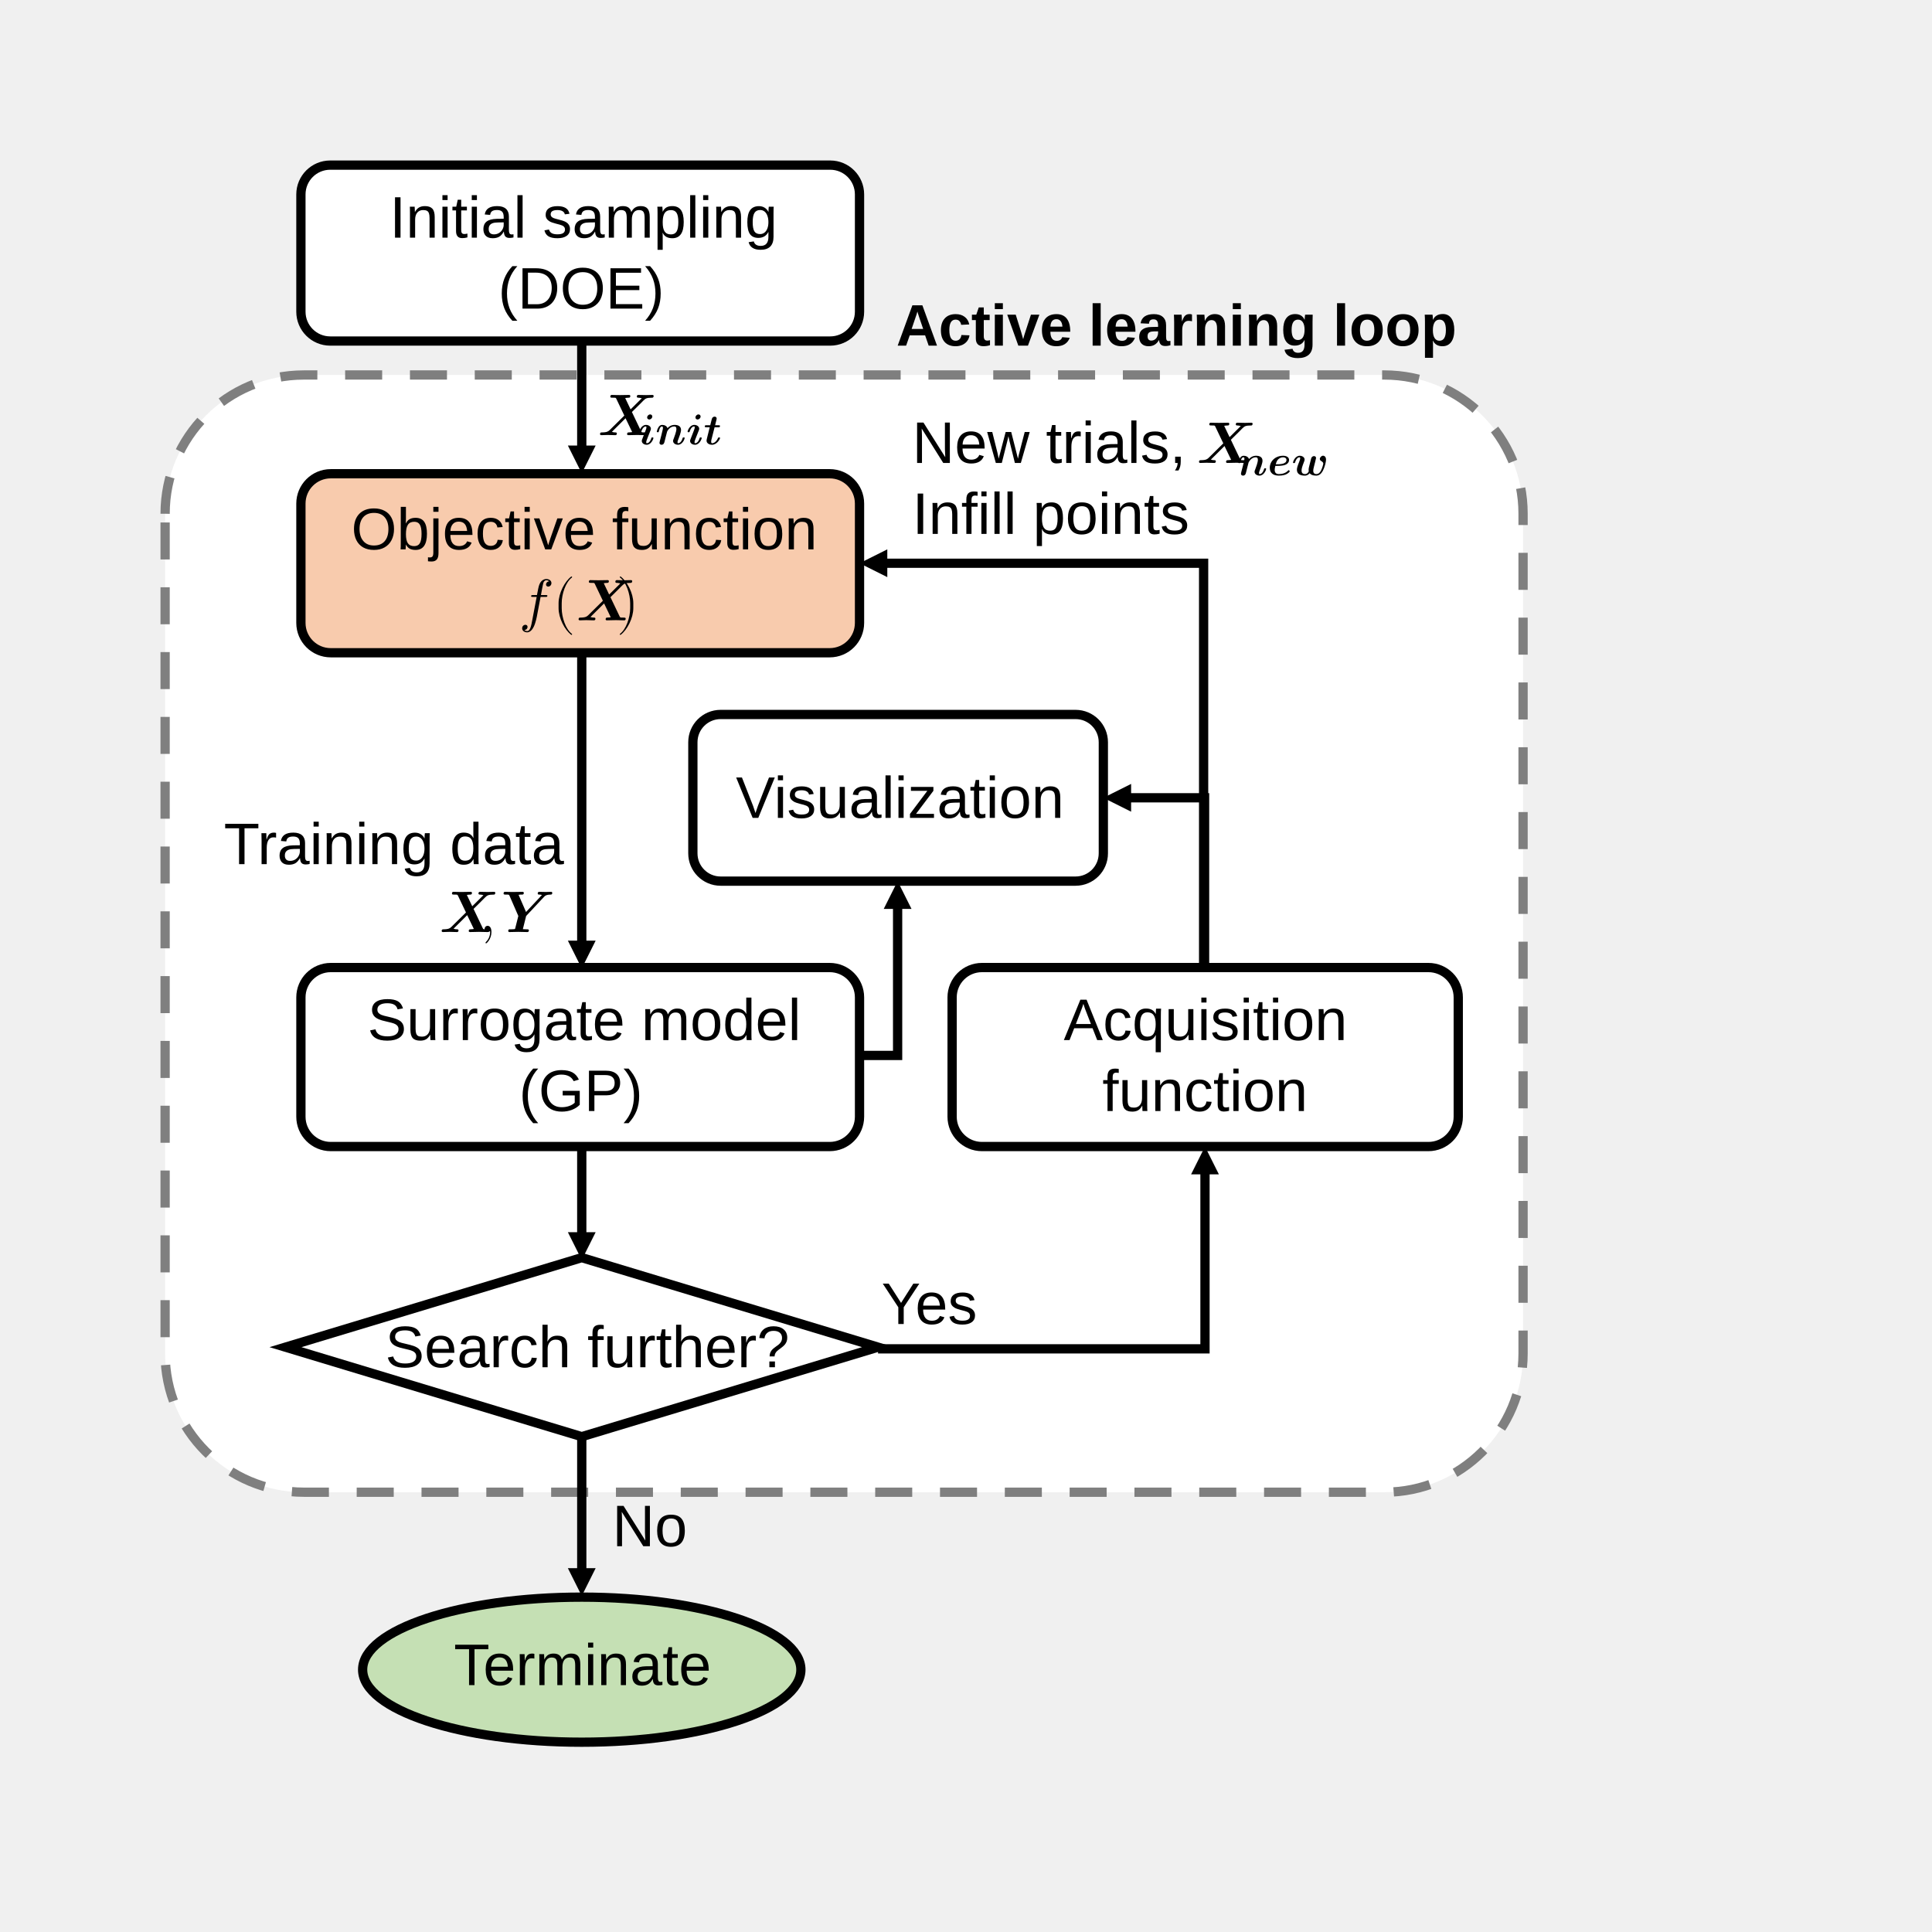
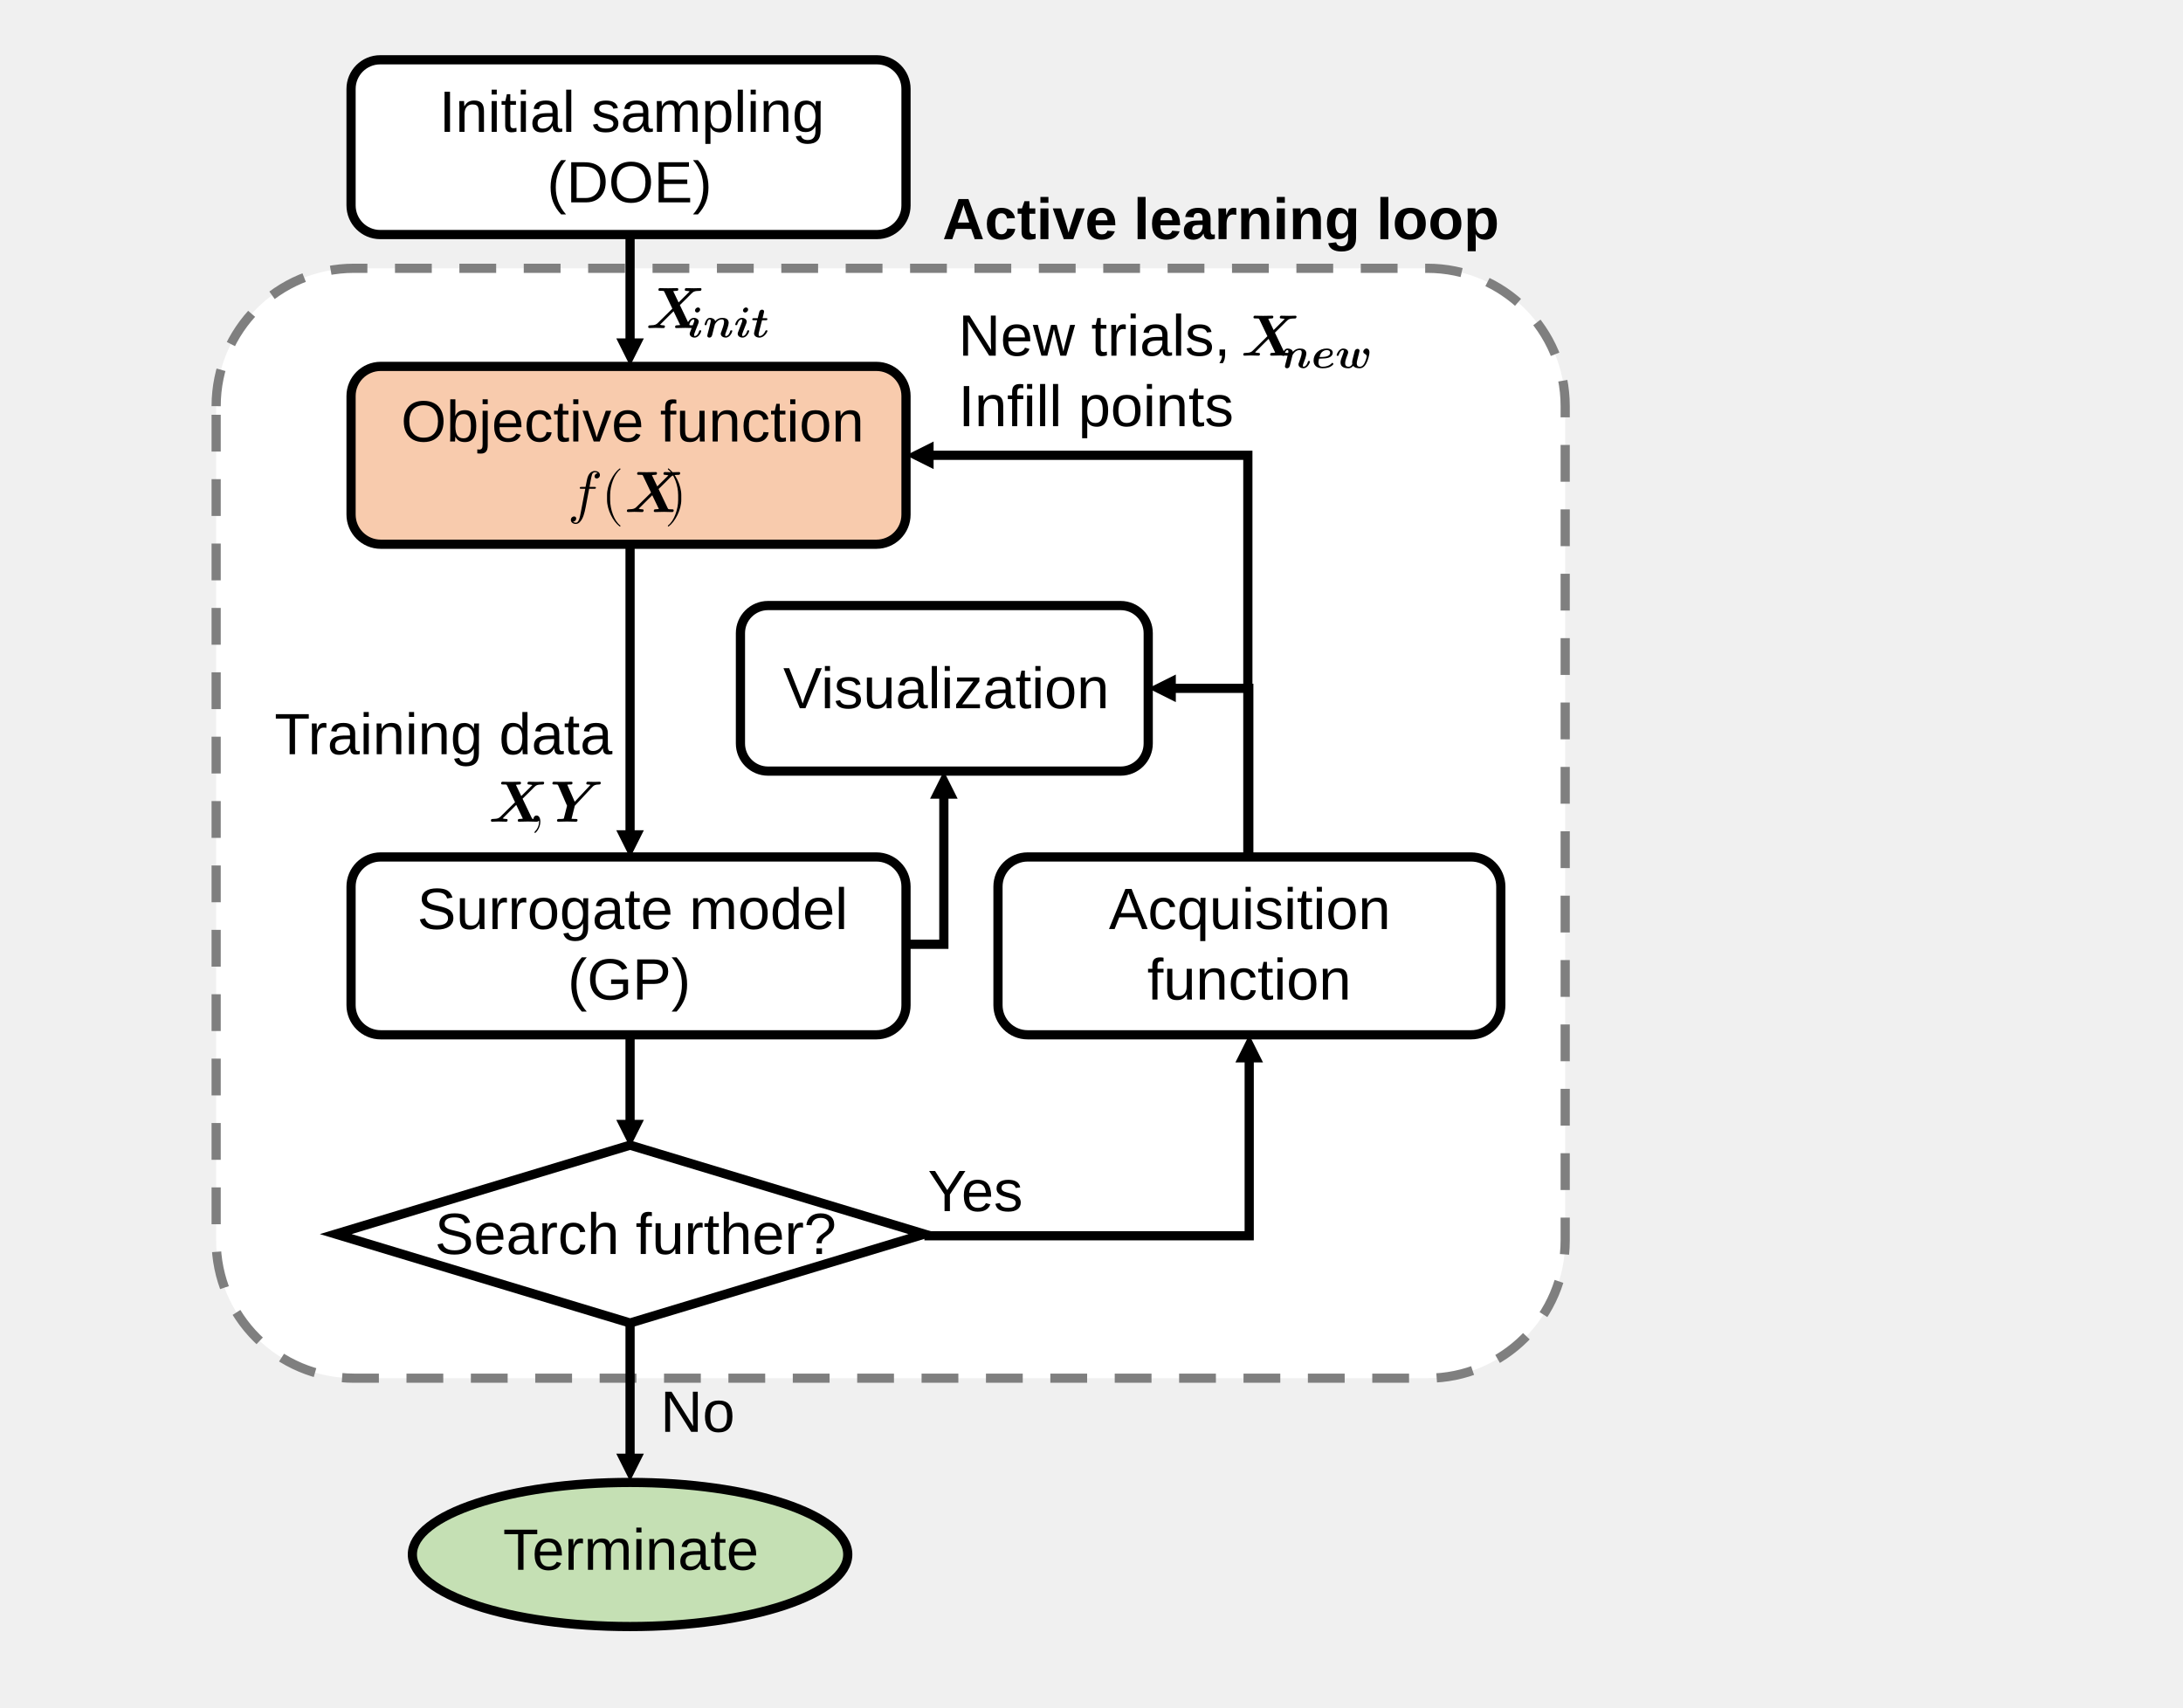
- <svg xmlns="http://www.w3.org/2000/svg" width="626" height="626" overflow="hidden">
+ <svg xmlns="http://www.w3.org/2000/svg" width="712" height="557" overflow="hidden">
  <defs>
    <clipPath id="clip0">
-       <rect x="107" y="65" width="626" height="626" />
+       <rect x="90" y="99" width="712" height="557" />
    </clipPath>
  </defs>
-   <g clip-path="url(#clip0)" transform="translate(-107 -65)">
+   <g clip-path="url(#clip0)" transform="translate(-90 -99)">
    <path d="M160.5 231.464C160.5 206.631 180.631 186.5 205.464 186.5L555.536 186.5C580.369 186.5 600.5 206.631 600.5 231.464L600.5 503.536C600.5 528.369 580.369 548.5 555.536 548.5L205.464 548.5C180.631 548.5 160.5 528.369 160.5 503.536Z" stroke="#7F7F7F" stroke-width="3" stroke-miterlimit="8" stroke-dasharray="12 9" fill="#FFFFFF" fill-rule="evenodd" />
    <path d="M199.5 501.5 295.5 472.5 391.5 501.5 295.5 530.5Z" stroke="#000000" stroke-width="3" stroke-miterlimit="8" fill="#FFFFFF" fill-rule="evenodd" />
    <path d="M204.5 388.167C204.5 382.828 208.828 378.5 214.167 378.5L375.833 378.5C381.172 378.5 385.5 382.828 385.5 388.167L385.5 426.833C385.5 432.172 381.172 436.5 375.833 436.5L214.167 436.5C208.828 436.5 204.5 432.172 204.5 426.833Z" stroke="#000000" stroke-width="3" stroke-miterlimit="8" fill="#FFFFFF" fill-rule="evenodd" />
    <text font-family="Arial,Arial_MSFontService,sans-serif" font-weight="400" font-size="19" transform="translate(226.076 402)">Surrogate model <tspan font-size="19" x="49.087" y="23">(GP)</tspan>
    </text>
    <path d="M415.5 388.167C415.5 382.828 419.828 378.5 425.167 378.5L569.833 378.5C575.172 378.5 579.5 382.828 579.5 388.167L579.5 426.833C579.5 432.172 575.172 436.5 569.833 436.5L425.167 436.5C419.828 436.5 415.5 432.172 415.5 426.833Z" stroke="#000000" stroke-width="3" stroke-miterlimit="8" fill="#FFFFFF" fill-rule="evenodd" />
    <text font-family="Arial,Arial_MSFontService,sans-serif" font-weight="400" font-size="19" transform="translate(451.68 402)">Acquisition <tspan font-size="19" x="12.5" y="23">function</tspan>
    </text>
    <path d="M204.5 228.167C204.5 222.828 208.828 218.5 214.167 218.5L375.833 218.5C381.172 218.5 385.5 222.828 385.5 228.167L385.5 266.833C385.5 272.172 381.172 276.5 375.833 276.5L214.167 276.5C208.828 276.5 204.5 272.172 204.5 266.833Z" stroke="#000000" stroke-width="3" stroke-miterlimit="8" fill="#F8CBAD" fill-rule="evenodd" />
    <text font-family="Arial,Arial_MSFontService,sans-serif" font-weight="400" font-size="19" transform="translate(220.793 243)">Objective function<tspan font-family="Cambria Math,Cambria Math_MSFontService,sans-serif" font-size="19" x="54.393" y="23">𝑓</tspan>
      <tspan font-family="Cambria Math,Cambria Math_MSFontService,sans-serif" font-size="19" x="65.273" y="23">(</tspan>
      <tspan font-family="Cambria Math,Cambria Math_MSFontService,sans-serif" font-size="19" x="72.94" y="23">𝑿</tspan>
      <tspan font-family="Cambria Math,Cambria Math_MSFontService,sans-serif" font-size="19" x="85.94" y="23">)</tspan>
    </text>
    <path d="M1.5-1.53963e-06 1.5 94.784-1.5 94.784-1.5 1.53963e-06ZM4.5 93.284 0 102.285-4.5 93.284Z" transform="matrix(-1 0 0 1 295.5 276.5)" />
    <text font-family="Arial,Arial_MSFontService,sans-serif" font-weight="400" font-size="19" transform="translate(402.594 215)">New trials, <tspan font-family="Cambria Math,Cambria Math_MSFontService,sans-serif" font-size="19" x="92.167" y="0">𝑿</tspan>
      <tspan font-family="Cambria Math,Cambria Math_MSFontService,sans-serif" font-size="14" x="105.167" y="4">𝒏𝒆𝒘</tspan>
      <tspan font-size="19" x="0" y="23">Infill points</tspan>
    </text>
    <path d="M0-1.5 132.585-1.5 132.585 103.993 129.585 103.993 129.585 0 131.085 1.5 0 1.5ZM135.585 102.493 131.085 111.493 126.585 102.493Z" transform="matrix(-1.83697e-16 -1 -1 1.83697e-16 496.993 378.585)" />
    <path d="M297 530.5 297 574.614 294 574.614 294 530.5ZM300 573.114 295.5 582.114 291 573.114Z" />
    <text font-family="Arial,Arial_MSFontService,sans-serif" font-weight="400" font-size="19" transform="translate(231.823 508)">Search further?</text>
    <path d="M297 436.5 297 465.752 294 465.752 294 436.5ZM300 464.252 295.5 473.252 291 464.252Z" />
    <path d="M224.5 606C224.5 593.021 256.288 582.5 295.5 582.5 334.712 582.5 366.5 593.021 366.5 606 366.5 618.979 334.712 629.5 295.5 629.5 256.288 629.5 224.5 618.979 224.5 606Z" stroke="#000000" stroke-width="3" stroke-miterlimit="8" fill="#C5E0B4" fill-rule="evenodd" />
    <text font-family="Arial,Arial_MSFontService,sans-serif" font-weight="400" font-size="19" transform="translate(254.058 611)">Terminate<tspan font-size="19" x="138.56" y="-117">Yes</tspan>
      <tspan font-size="19" x="51.349" y="-45">No</tspan>
      <tspan font-weight="700" font-size="19" x="143.334" y="-434">Active learning loop</tspan>
    </text>
    <path d="M297 175.5 297 210.861 294 210.861 294 175.5ZM300 209.361 295.5 218.361 291 209.361Z" />
    <path d="M204.5 128C204.5 122.753 208.753 118.5 214 118.5L376 118.5C381.247 118.5 385.5 122.753 385.5 128L385.5 166C385.5 171.247 381.247 175.5 376 175.5L214 175.5C208.753 175.5 204.5 171.247 204.5 166Z" stroke="#000000" stroke-width="3" stroke-miterlimit="8" fill="#FFFFFF" fill-rule="evenodd" />
    <text font-family="Arial,Arial_MSFontService,sans-serif" font-weight="400" font-size="19" transform="translate(233.243 142)">Initial sampling<tspan font-size="19" x="35.167" y="23">(DOE)</tspan>
    </text>
    <path d="M0-1.5 107.437-1.5 107.437 58.052 104.437 58.052 104.437 0 105.937 1.5 0 1.5ZM110.437 56.552 105.937 65.552 101.437 56.552Z" transform="matrix(1 0 0 -1 391.5 502.052)" />
    <path d="M331.5 305.5C331.5 300.53 335.53 296.5 340.5 296.5L455.5 296.5C460.471 296.5 464.5 300.53 464.5 305.5L464.5 341.5C464.5 346.471 460.471 350.5 455.5 350.5L340.5 350.5C335.53 350.5 331.5 346.471 331.5 341.5Z" stroke="#000000" stroke-width="3" stroke-miterlimit="8" fill="#FFFFFF" fill-rule="evenodd" />
    <text font-family="Arial,Arial_MSFontService,sans-serif" font-weight="400" font-size="19" transform="translate(345.45 330)">Visualization</text>
    <path d="M0-1.5 13.843-1.5 13.843 48.983 10.843 48.983 10.843 0 12.343 1.5 0 1.5ZM16.843 47.483 12.343 56.483 7.843 47.483Z" transform="matrix(1 0 0 -1 385.5 406.983)" />
    <path d="M0-1.5 56.583-1.5 56.583 25.303 53.583 25.303 53.583 0 55.083 1.5 0 1.5ZM59.583 23.803 55.083 32.803 50.583 23.803Z" transform="matrix(-1.83697e-16 -1 -1 1.83697e-16 497.303 378.583)" />
    <text font-family="Arial,Arial_MSFontService,sans-serif" font-weight="400" font-size="19" transform="translate(179.54 345)">Training data<tspan font-family="Cambria Math,Cambria Math_MSFontService,sans-serif" font-size="19" x="121.146" y="-139">𝑿</tspan>
      <tspan font-family="Cambria Math,Cambria Math_MSFontService,sans-serif" font-size="14" x="134.146" y="-136">𝒊𝒏𝒊𝒕</tspan>
      <tspan font-family="Cambria Math,Cambria Math_MSFontService,sans-serif" font-size="19" x="69.834" y="22">𝑿</tspan>
      <tspan font-family="Cambria Math,Cambria Math_MSFontService,sans-serif" font-size="19" x="82.834" y="22">,</tspan>
      <tspan font-family="Cambria Math,Cambria Math_MSFontService,sans-serif" font-size="19" x="89.781" y="22">𝒀</tspan>
    </text>
  </g>
</svg>
